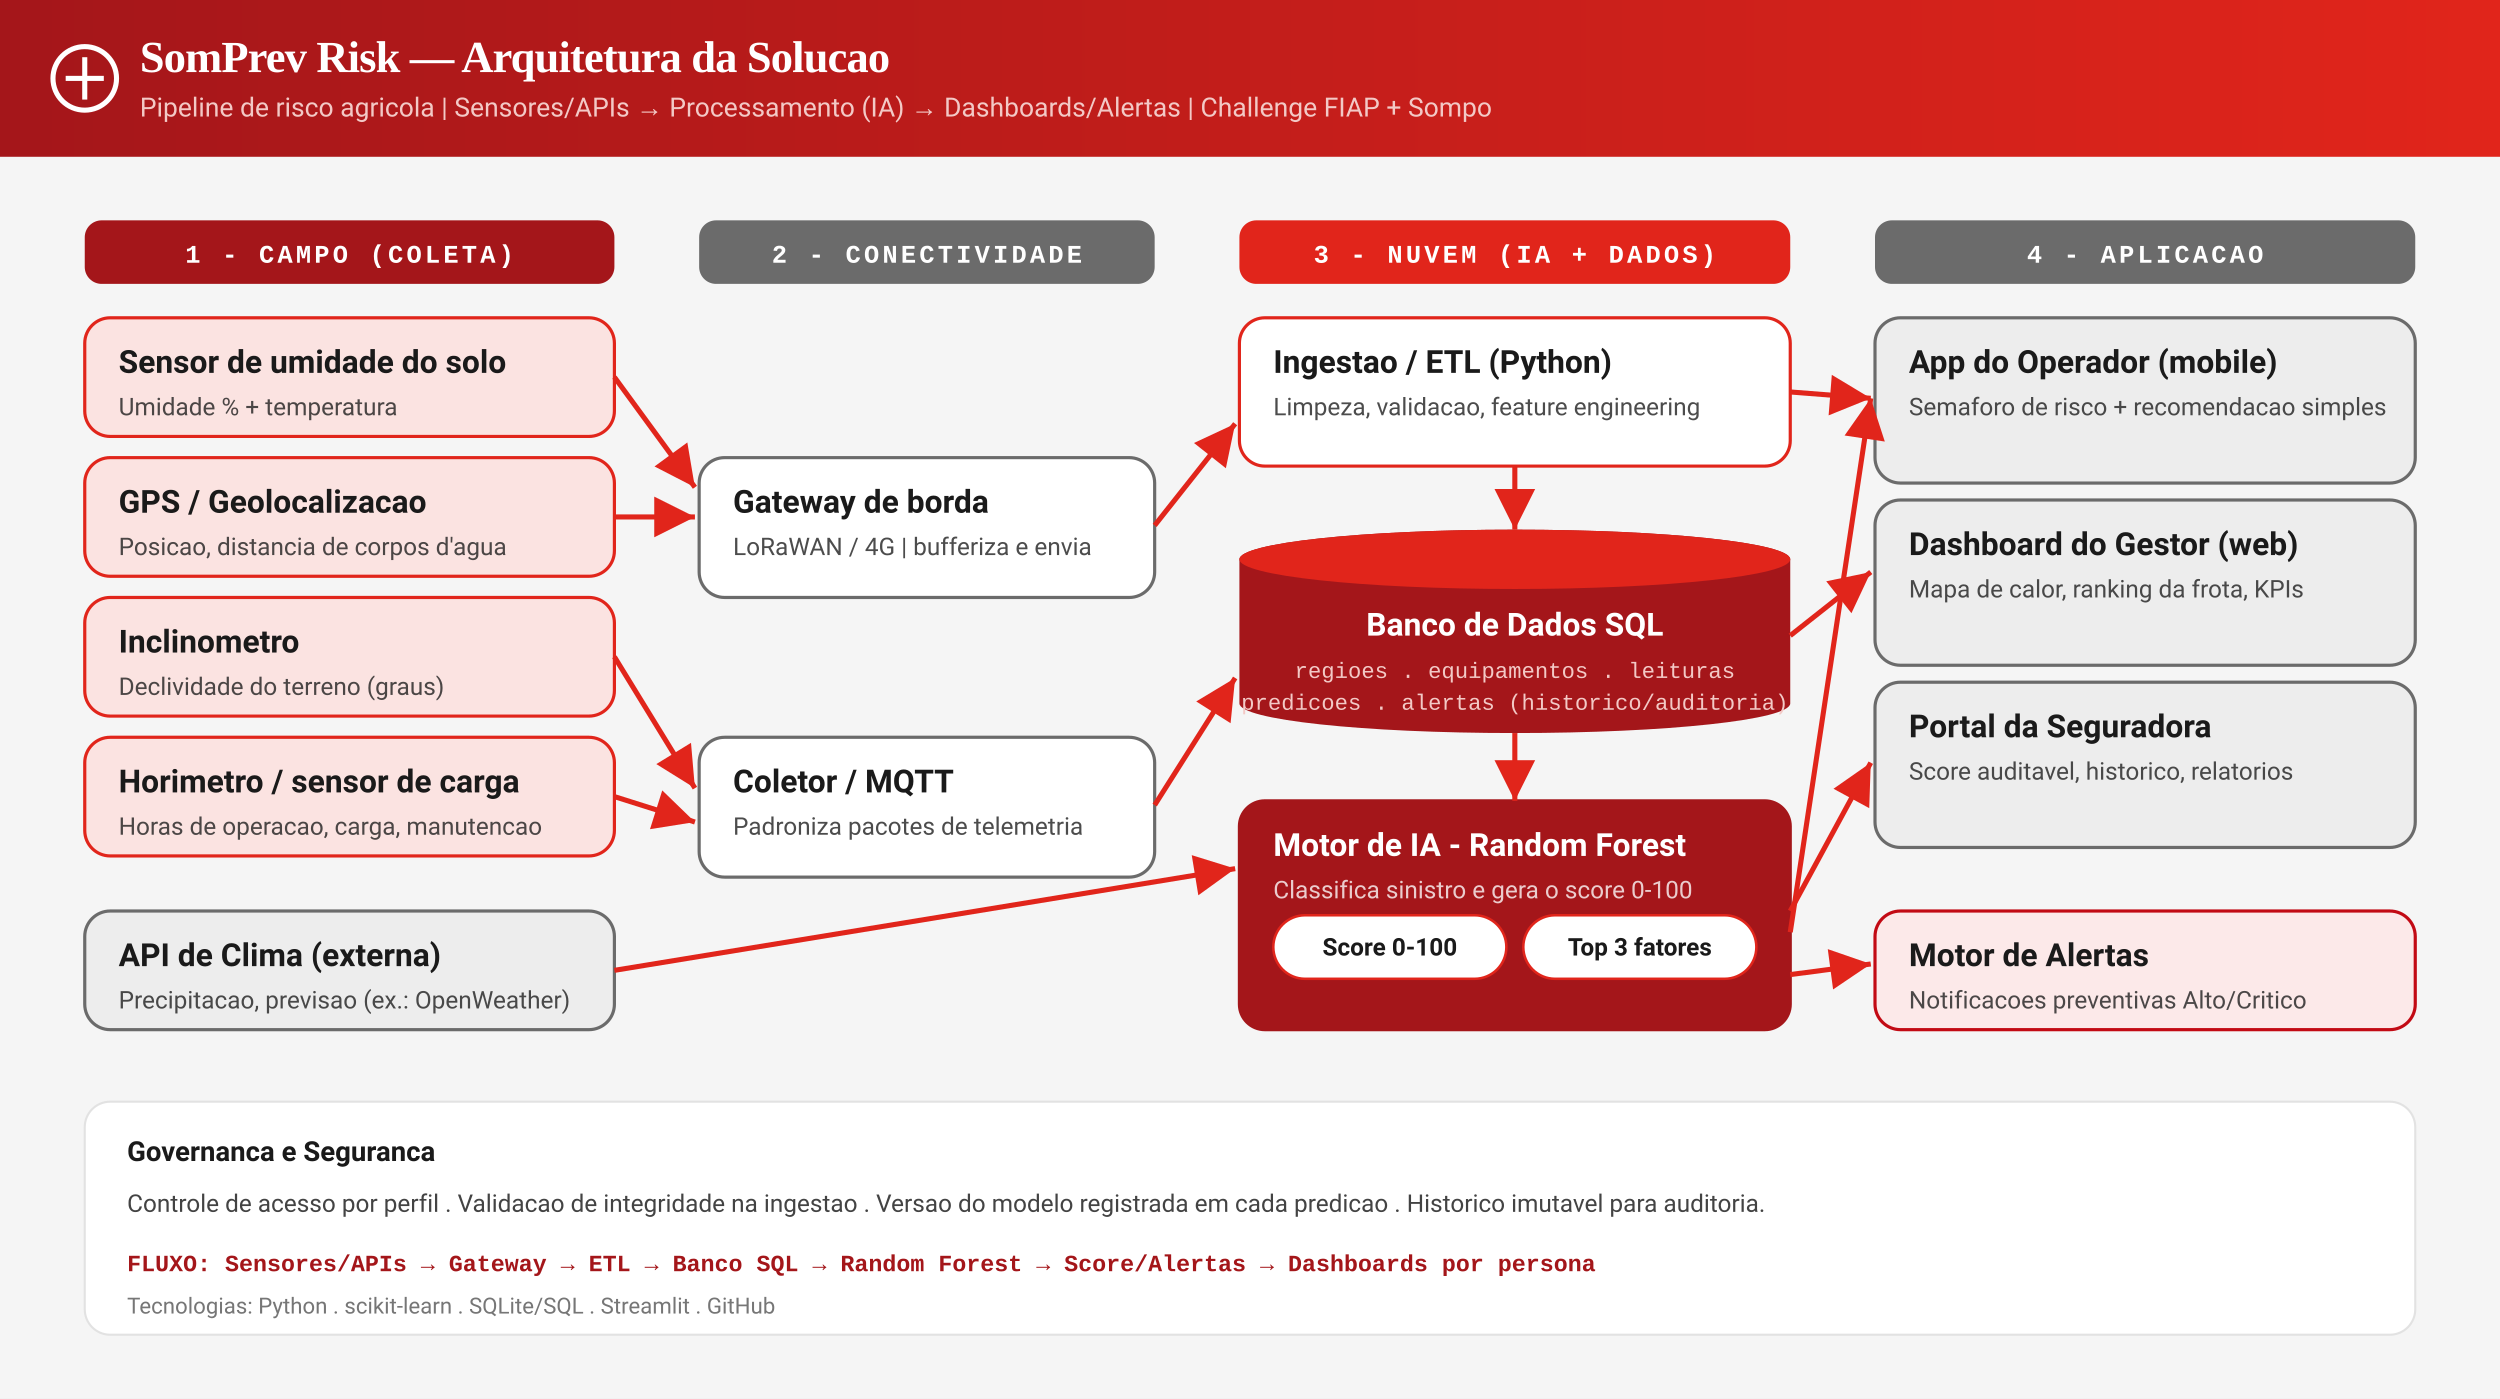
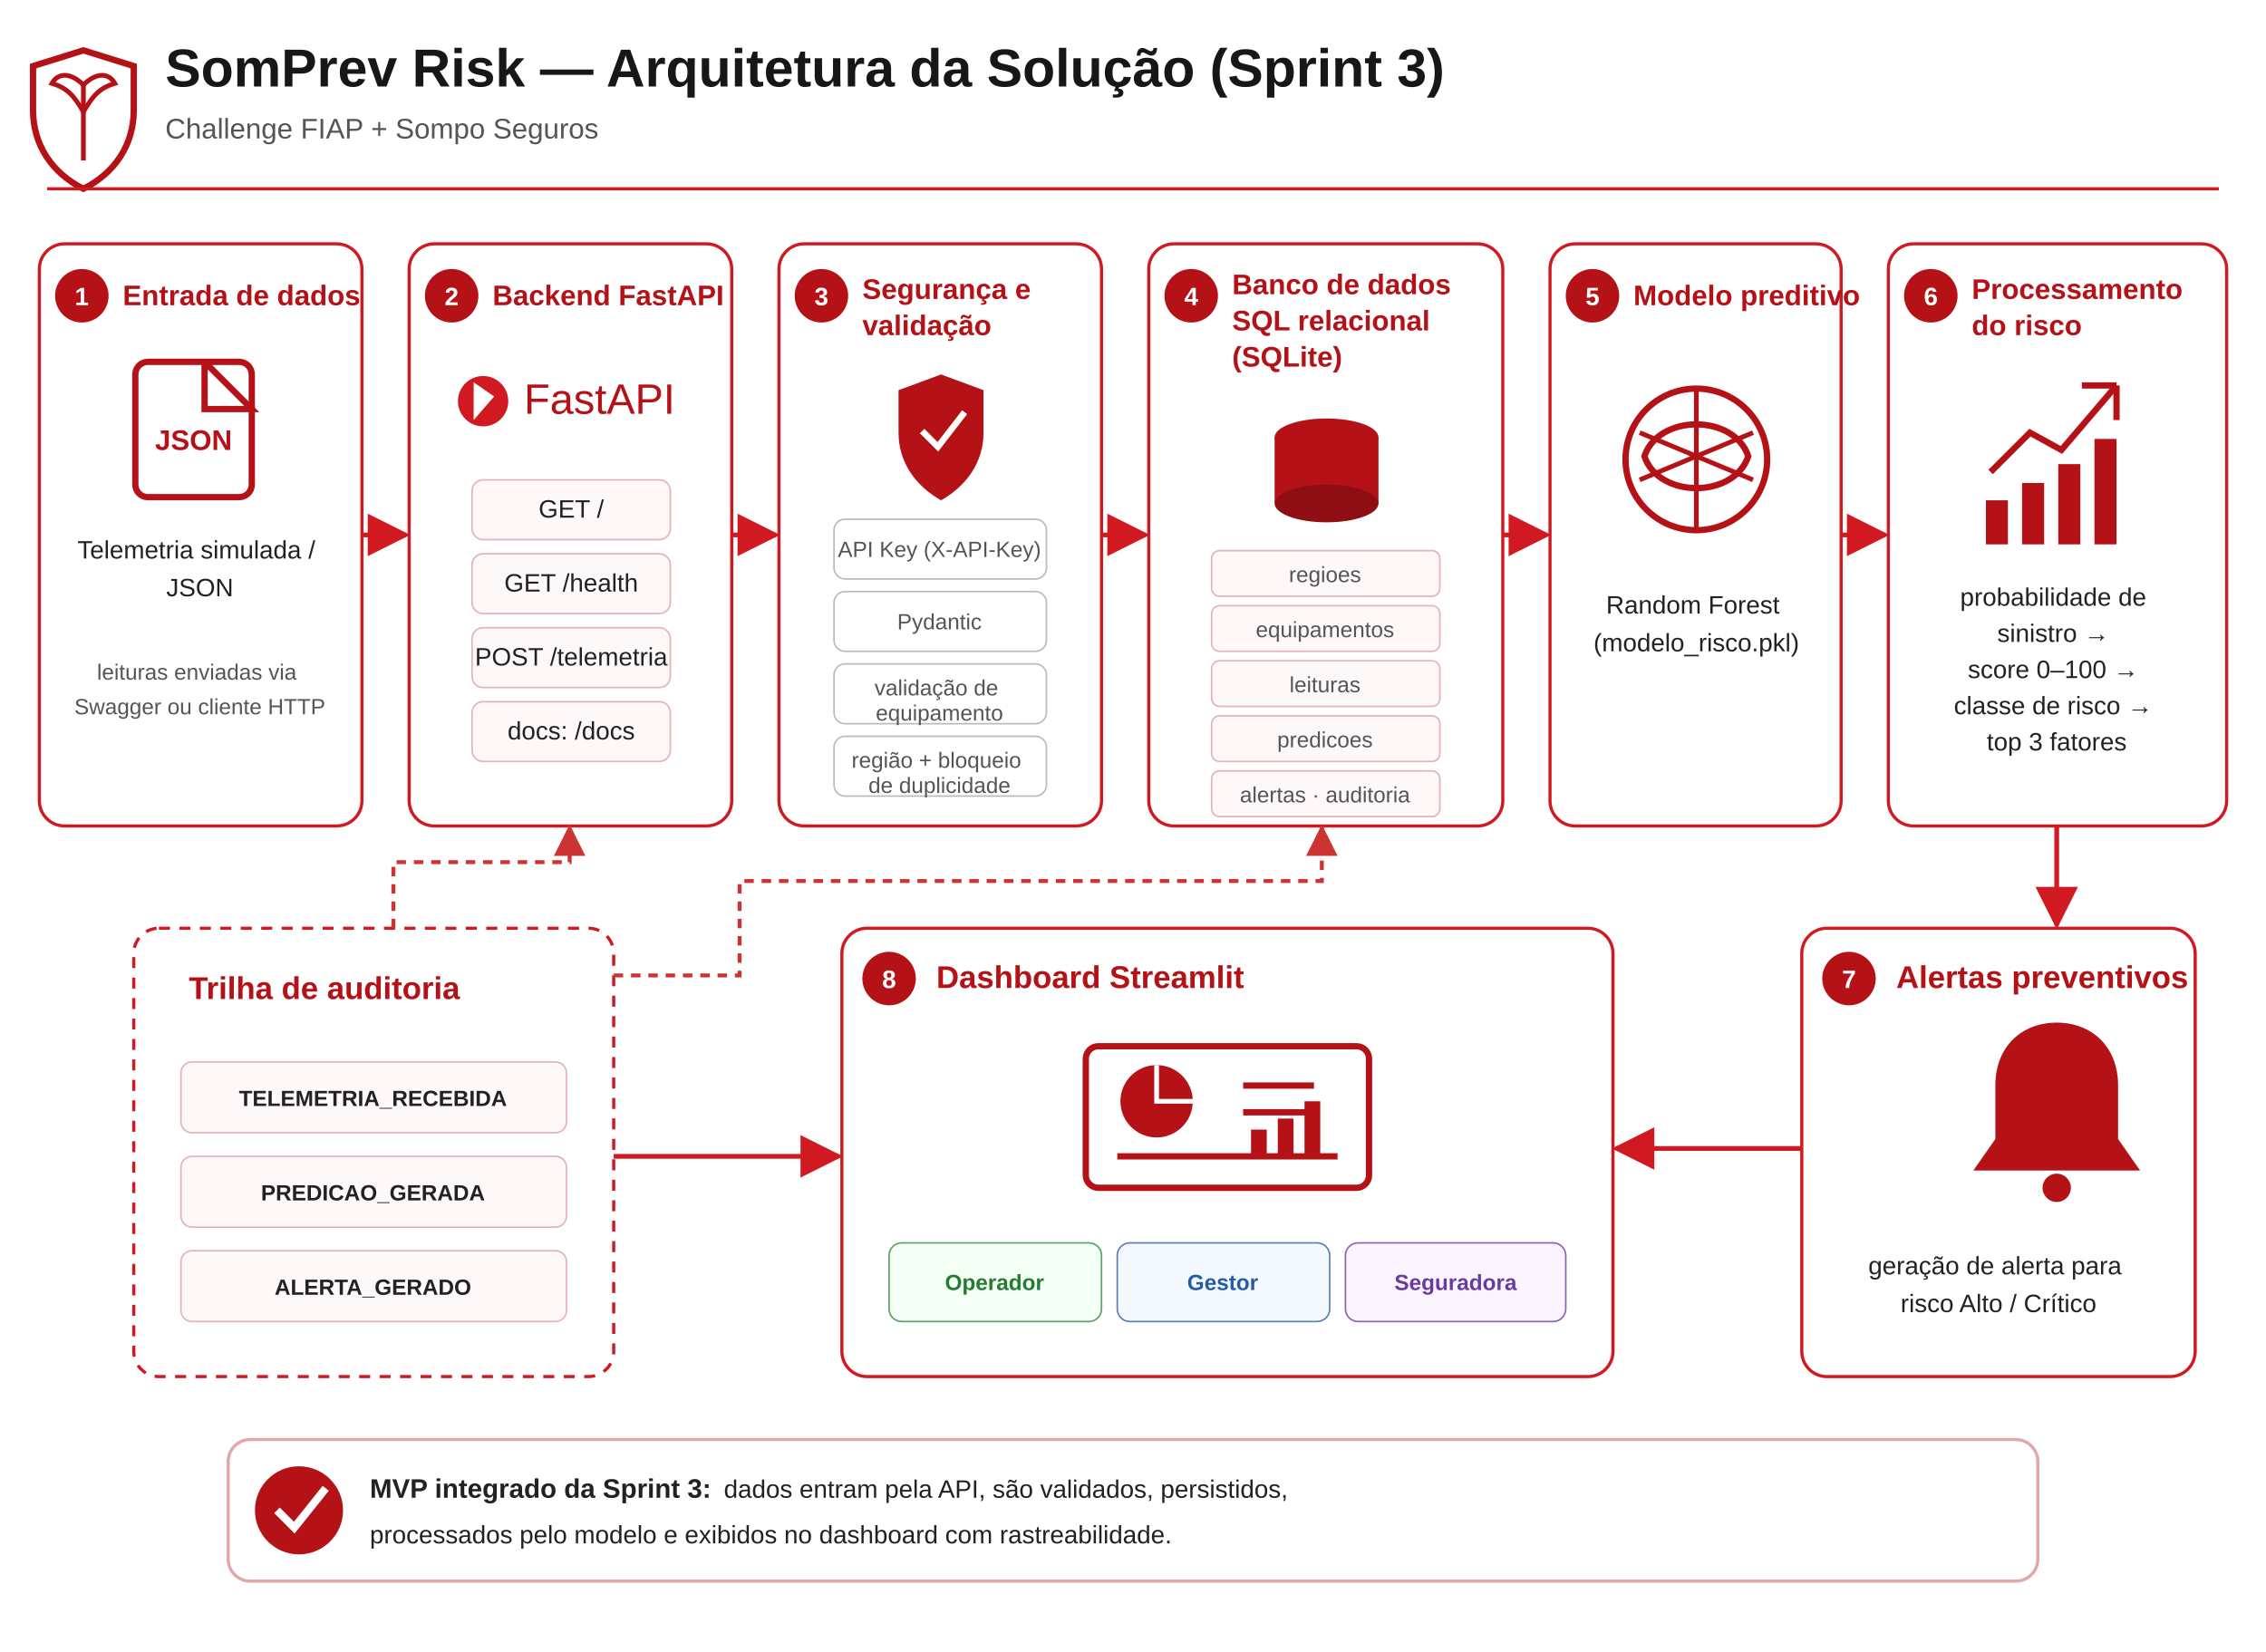
- <svg xmlns="http://www.w3.org/2000/svg" viewBox="0 0 1180 660">
+ <svg xmlns="http://www.w3.org/2000/svg" width="1440" height="1050" viewBox="0 0 1440 1050">
  <defs>
-     <marker id="arrow" markerWidth="11" markerHeight="11" refX="8" refY="4" orient="auto">
-       <path d="M0,0 L8,4 L0,8 Z" fill="#E1251B" />
+     <style>
+       .title { font: 700 34px Arial, Helvetica, sans-serif; fill:#171717; }
+       .subtitle { font: 400 18px Arial, Helvetica, sans-serif; fill:#555; }
+       .section-title { font: 700 20px Arial, Helvetica, sans-serif; fill:#b51218; }
+       .box-title { font: 700 18px Arial, Helvetica, sans-serif; fill:#b51218; }
+       .body { font: 400 16px Arial, Helvetica, sans-serif; fill:#222; }
+       .small { font: 400 14px Arial, Helvetica, sans-serif; fill:#555; }
+       .pill { font: 700 14px Arial, Helvetica, sans-serif; }
+       .event { font: 700 14px Arial, Helvetica, sans-serif; fill:#222; }
+       .footer { font: 700 17px Arial, Helvetica, sans-serif; fill:#222; }
+     </style>
+     <marker id="arrow" viewBox="0 0 10 10" refX="9" refY="5" markerWidth="9" markerHeight="9" orient="auto-start-reverse">
+       <path d="M 0 0 L 10 5 L 0 10 z" fill="#d01920" />
    </marker>
-     <linearGradient id="hdr" x1="0" y1="0" x2="1" y2="0">
-       <stop offset="0" stop-color="#A4161A" />
-       <stop offset="1" stop-color="#E1251B" />
-     </linearGradient>
+     <marker id="dashArrow" viewBox="0 0 10 10" refX="9" refY="5" markerWidth="8" markerHeight="8" orient="auto-start-reverse">
+       <path d="M 0 0 L 10 5 L 0 10 z" fill="#c33" />
+     </marker>
  </defs>
-   <rect x="0" y="0" width="1180" height="660" fill="#F5F5F5" />
-   <rect x="0" y="0" width="1180" height="74" fill="url(#hdr)" />
-   <circle cx="40" cy="37" r="15" fill="none" stroke="#fff" stroke-width="2.4" />
-   <path d="M40 27 L40 47 M31 37 L49 37" stroke="#fff" stroke-width="2.4" />
-   <text x="66" y="34" font-family="Roboto Slab, Georgia, 'Times New Roman', serif" font-size="21" font-weight="700" fill="#fff" letter-spacing="-0.4">SomPrev Risk — Arquitetura da Solucao</text>
-   <text x="66" y="55" font-family="Roboto, Arial, Helvetica, sans-serif" font-size="12.5" fill="#F3C9C6">Pipeline de risco agricola | Sensores/APIs → Processamento (IA) → Dashboards/Alertas | Challenge FIAP + Sompo</text>
-   <g>
-     <rect x="40" y="104" width="250" height="30" rx="8" fill="#A4161A" />
-     <text x="165.0" y="124" text-anchor="middle" font-family="Roboto Mono, 'Courier New', monospace" font-size="12" font-weight="700" fill="#ffffff" letter-spacing="1.5">1 - CAMPO (COLETA)</text>
-   </g>
-   <g>
-     <rect x="330" y="104" width="215" height="30" rx="8" fill="#6B6B6B" />
-     <text x="437.5" y="124" text-anchor="middle" font-family="Roboto Mono, 'Courier New', monospace" font-size="12" font-weight="700" fill="#ffffff" letter-spacing="1.5">2 - CONECTIVIDADE</text>
-   </g>
-   <g>
-     <rect x="585" y="104" width="260" height="30" rx="8" fill="#E1251B" />
-     <text x="715.0" y="124" text-anchor="middle" font-family="Roboto Mono, 'Courier New', monospace" font-size="12" font-weight="700" fill="#ffffff" letter-spacing="1.5">3 - NUVEM (IA + DADOS)</text>
-   </g>
-   <g>
-     <rect x="885" y="104" width="255" height="30" rx="8" fill="#6B6B6B" />
-     <text x="1012.5" y="124" text-anchor="middle" font-family="Roboto Mono, 'Courier New', monospace" font-size="12" font-weight="700" fill="#ffffff" letter-spacing="1.5">4 - APLICACAO</text>
-   </g>
-   <g>
-     <rect x="40" y="150" width="250" height="56" rx="12" fill="#FBE3E1" stroke="#E1251B" stroke-width="1.5" />
-     <text x="56" y="176" font-family="Roboto, Arial, Helvetica, sans-serif" font-size="15" font-weight="700" fill="#1A1A1A">Sensor de umidade do solo</text>
-     <text x="56" y="196" font-family="Roboto, Arial, Helvetica, sans-serif" font-size="11.5" fill="#1A1A1A" opacity="0.78">Umidade % + temperatura</text>
-   </g>
-   <g>
-     <rect x="40" y="216" width="250" height="56" rx="12" fill="#FBE3E1" stroke="#E1251B" stroke-width="1.5" />
-     <text x="56" y="242" font-family="Roboto, Arial, Helvetica, sans-serif" font-size="15" font-weight="700" fill="#1A1A1A">GPS / Geolocalizacao</text>
-     <text x="56" y="262" font-family="Roboto, Arial, Helvetica, sans-serif" font-size="11.5" fill="#1A1A1A" opacity="0.78">Posicao, distancia de corpos d'agua</text>
-   </g>
-   <g>
-     <rect x="40" y="282" width="250" height="56" rx="12" fill="#FBE3E1" stroke="#E1251B" stroke-width="1.5" />
-     <text x="56" y="308" font-family="Roboto, Arial, Helvetica, sans-serif" font-size="15" font-weight="700" fill="#1A1A1A">Inclinometro</text>
-     <text x="56" y="328" font-family="Roboto, Arial, Helvetica, sans-serif" font-size="11.5" fill="#1A1A1A" opacity="0.78">Declividade do terreno (graus)</text>
-   </g>
-   <g>
-     <rect x="40" y="348" width="250" height="56" rx="12" fill="#FBE3E1" stroke="#E1251B" stroke-width="1.5" />
-     <text x="56" y="374" font-family="Roboto, Arial, Helvetica, sans-serif" font-size="15" font-weight="700" fill="#1A1A1A">Horimetro / sensor de carga</text>
-     <text x="56" y="394" font-family="Roboto, Arial, Helvetica, sans-serif" font-size="11.5" fill="#1A1A1A" opacity="0.78">Horas de operacao, carga, manutencao</text>
-   </g>
-   <g>
-     <rect x="40" y="430" width="250" height="56" rx="12" fill="#EDEDED" stroke="#6B6B6B" stroke-width="1.5" />
-     <text x="56" y="456" font-family="Roboto, Arial, Helvetica, sans-serif" font-size="15" font-weight="700" fill="#1A1A1A">API de Clima (externa)</text>
-     <text x="56" y="476" font-family="Roboto, Arial, Helvetica, sans-serif" font-size="11.5" fill="#1A1A1A" opacity="0.78">Precipitacao, previsao (ex.: OpenWeather)</text>
-   </g>
-   <g>
-     <rect x="330" y="216" width="215" height="66" rx="12" fill="#fff" stroke="#6B6B6B" stroke-width="1.5" />
-     <text x="346" y="242" font-family="Roboto, Arial, Helvetica, sans-serif" font-size="15" font-weight="700" fill="#1A1A1A">Gateway de borda</text>
-     <text x="346" y="262" font-family="Roboto, Arial, Helvetica, sans-serif" font-size="11.5" fill="#1A1A1A" opacity="0.78">LoRaWAN / 4G | bufferiza e envia</text>
-   </g>
-   <g>
-     <rect x="330" y="348" width="215" height="66" rx="12" fill="#fff" stroke="#6B6B6B" stroke-width="1.5" />
-     <text x="346" y="374" font-family="Roboto, Arial, Helvetica, sans-serif" font-size="15" font-weight="700" fill="#1A1A1A">Coletor / MQTT</text>
-     <text x="346" y="394" font-family="Roboto, Arial, Helvetica, sans-serif" font-size="11.5" fill="#1A1A1A" opacity="0.78">Padroniza pacotes de telemetria</text>
-   </g>
-   <g>
-     <rect x="585" y="150" width="260" height="70" rx="12" fill="#fff" stroke="#E1251B" stroke-width="1.5" />
-     <text x="601" y="176" font-family="Roboto, Arial, Helvetica, sans-serif" font-size="15" font-weight="700" fill="#1A1A1A">Ingestao / ETL (Python)</text>
-     <text x="601" y="196" font-family="Roboto, Arial, Helvetica, sans-serif" font-size="11.5" fill="#1A1A1A" opacity="0.78">Limpeza, validacao, feature engineering</text>
-   </g>
-   <g>
-     <path d="M585 264 a130.0 14 0 0 1 260 0 v68 a130.0 14 0 0 1 -260 0 z" fill="#A4161A" />
-     <ellipse cx="715.0" cy="264" rx="130.0" ry="14" fill="#E1251B" />
-     <text x="715.0" y="300" text-anchor="middle" font-family="Roboto, Arial, Helvetica, sans-serif" font-size="15" font-weight="700" fill="#fff">Banco de Dados SQL</text>
-     <text x="715.0" y="320" text-anchor="middle" font-family="Roboto Mono, 'Courier New', monospace" font-size="10.5" fill="#F3C9C6">regioes . equipamentos . leituras</text>
-     <text x="715.0" y="335" text-anchor="middle" font-family="Roboto Mono, 'Courier New', monospace" font-size="10.5" fill="#F3C9C6">predicoes . alertas (historico/auditoria)</text>
-   </g>
-   <g>
-     <rect x="585" y="378" width="260" height="108" rx="12" fill="#A4161A" stroke="#A4161A" stroke-width="1.5" />
-     <text x="601" y="404" font-family="Roboto, Arial, Helvetica, sans-serif" font-size="15" font-weight="700" fill="#fff">Motor de IA - Random Forest</text>
-     <text x="601" y="424" font-family="Roboto, Arial, Helvetica, sans-serif" font-size="11.5" fill="#fff" opacity="0.78">Classifica sinistro e gera o score 0-100</text>
-   </g>
-   <g>
-     <rect x="601" y="432" width="110" height="30" rx="15" fill="#fff" stroke="#E1251B" stroke-width="1.2" />
-     <text x="656.0" y="451" text-anchor="middle" font-family="Roboto, Arial, Helvetica, sans-serif" font-size="11.5" font-weight="600" fill="#1A1A1A">Score 0-100</text>
-   </g>
-   <g>
-     <rect x="719" y="432" width="110" height="30" rx="15" fill="#fff" stroke="#E1251B" stroke-width="1.2" />
-     <text x="774.0" y="451" text-anchor="middle" font-family="Roboto, Arial, Helvetica, sans-serif" font-size="11.5" font-weight="600" fill="#1A1A1A">Top 3 fatores</text>
-   </g>
-   <g>
-     <rect x="885" y="150" width="255" height="78" rx="12" fill="#EDEDED" stroke="#6B6B6B" stroke-width="1.5" />
-     <text x="901" y="176" font-family="Roboto, Arial, Helvetica, sans-serif" font-size="15" font-weight="700" fill="#1A1A1A">App do Operador (mobile)</text>
-     <text x="901" y="196" font-family="Roboto, Arial, Helvetica, sans-serif" font-size="11.5" fill="#1A1A1A" opacity="0.78">Semaforo de risco + recomendacao simples</text>
-   </g>
-   <g>
-     <rect x="885" y="236" width="255" height="78" rx="12" fill="#EDEDED" stroke="#6B6B6B" stroke-width="1.5" />
-     <text x="901" y="262" font-family="Roboto, Arial, Helvetica, sans-serif" font-size="15" font-weight="700" fill="#1A1A1A">Dashboard do Gestor (web)</text>
-     <text x="901" y="282" font-family="Roboto, Arial, Helvetica, sans-serif" font-size="11.5" fill="#1A1A1A" opacity="0.78">Mapa de calor, ranking da frota, KPIs</text>
-   </g>
-   <g>
-     <rect x="885" y="322" width="255" height="78" rx="12" fill="#EDEDED" stroke="#6B6B6B" stroke-width="1.5" />
-     <text x="901" y="348" font-family="Roboto, Arial, Helvetica, sans-serif" font-size="15" font-weight="700" fill="#1A1A1A">Portal da Seguradora</text>
-     <text x="901" y="368" font-family="Roboto, Arial, Helvetica, sans-serif" font-size="11.5" fill="#1A1A1A" opacity="0.78">Score auditavel, historico, relatorios</text>
-   </g>
-   <g>
-     <rect x="885" y="430" width="255" height="56" rx="12" fill="#FCE9E9" stroke="#C20A14" stroke-width="1.5" />
-     <text x="901" y="456" font-family="Roboto, Arial, Helvetica, sans-serif" font-size="15" font-weight="700" fill="#1A1A1A">Motor de Alertas</text>
-     <text x="901" y="476" font-family="Roboto, Arial, Helvetica, sans-serif" font-size="11.5" fill="#1A1A1A" opacity="0.78">Notificacoes preventivas Alto/Critico</text>
-   </g>
-   <path d="M 290 178 L 328 230" stroke="#E1251B" stroke-width="2.4" fill="none" marker-end="url(#arrow)" />
-   <path d="M 290 244 L 328 244" stroke="#E1251B" stroke-width="2.4" fill="none" marker-end="url(#arrow)" />
-   <path d="M 290 310 L 328 372" stroke="#E1251B" stroke-width="2.4" fill="none" marker-end="url(#arrow)" />
-   <path d="M 290 376 L 328 388" stroke="#E1251B" stroke-width="2.4" fill="none" marker-end="url(#arrow)" />
-   <path d="M 290 458 L 583 410" stroke="#E1251B" stroke-width="2.4" fill="none" marker-end="url(#arrow)" />
-   <path d="M 545 248 L 583 200" stroke="#E1251B" stroke-width="2.4" fill="none" marker-end="url(#arrow)" />
-   <path d="M 545 380 L 583 320" stroke="#E1251B" stroke-width="2.4" fill="none" marker-end="url(#arrow)" />
-   <path d="M 845 185 L 883 188" stroke="#E1251B" stroke-width="2.4" fill="none" marker-end="url(#arrow)" />
-   <path d="M 845 300 L 883 270" stroke="#E1251B" stroke-width="2.4" fill="none" marker-end="url(#arrow)" />
-   <path d="M 845 430 L 883 360" stroke="#E1251B" stroke-width="2.4" fill="none" marker-end="url(#arrow)" />
-   <path d="M 845 440 L 883 188" stroke="#E1251B" stroke-width="2.4" fill="none" marker-end="url(#arrow)" />
-   <path d="M 845 460 L 883 455" stroke="#E1251B" stroke-width="2.4" fill="none" marker-end="url(#arrow)" />
-   <path d="M715 220 L715 250" stroke="#E1251B" stroke-width="2.4" marker-end="url(#arrow)" />
-   <path d="M715 346 L715 378" stroke="#E1251B" stroke-width="2.4" marker-end="url(#arrow)" />
-   <rect x="40" y="520" width="1100" height="110" rx="12" fill="#fff" stroke="#E2E2E2" />
-   <text x="60" y="548" font-family="Roboto, Arial, Helvetica, sans-serif" font-size="13" font-weight="700" fill="#1A1A1A">Governanca e Seguranca</text>
-   <text x="60" y="572" font-family="Roboto, Arial, Helvetica, sans-serif" font-size="11.5" fill="#1A1A1A" opacity="0.82">Controle de acesso por perfil . Validacao de integridade na ingestao . Versao do modelo registrada em cada predicao . Historico imutavel para auditoria.</text>
-   <text x="60" y="600" font-family="Roboto Mono, 'Courier New', monospace" font-size="11" fill="#A4161A" font-weight="700">FLUXO:  Sensores/APIs  →  Gateway  →  ETL  →  Banco SQL  →  Random Forest  →  Score/Alertas  →  Dashboards por persona</text>
-   <text x="60" y="620" font-family="Roboto, Arial, Helvetica, sans-serif" font-size="10.5" fill="#1A1A1A" opacity="0.6">Tecnologias: Python . scikit-learn . SQLite/SQL . Streamlit . GitHub</text>
+   <rect width="1440" height="1050" fill="#ffffff" />
+   <g transform="translate(35,28)">
+     <path d="M18,4 L50,14 L50,42 C50,64 38,82 18,92 C-2,82 -14,64 -14,42 L-14,14 Z" fill="none" stroke="#b51218" stroke-width="4" />
+     <path d="M18,26 C10,18 2,18 -2,25 C8,28 12,33 18,43 C24,33 28,28 38,25 C34,18 26,18 18,26 Z" fill="none" stroke="#b51218" stroke-width="3" />
+     <line x1="18" y1="26" x2="18" y2="74" stroke="#b51218" stroke-width="3" />
+   </g>
+   <text x="105" y="55" class="title">SomPrev Risk — Arquitetura da Solução (Sprint 3)</text>
+   <text x="105" y="88" class="subtitle">Challenge FIAP + Sompo Seguros</text>
+   <line x1="30" y1="120" x2="1410" y2="120" stroke="#d01920" stroke-width="2" />
+   <g>
+     <rect x="25" y="155" rx="16" ry="16" width="205" height="370" fill="#fff" stroke="#d01920" stroke-width="2" />
+     <circle cx="52" cy="188" r="17" fill="#b51218" />
+     <text x="52" y="194" text-anchor="middle" font-family="Arial" font-size="16" font-weight="700" fill="#fff">1</text>
+     <text x="78" y="194" class="box-title">Entrada de dados</text>
+     <rect x="86" y="230" width="74" height="86" rx="8" fill="none" stroke="#b51218" stroke-width="4" />
+     <polyline points="130,230 160,260 130,260 130,230" fill="#fff" stroke="#b51218" stroke-width="4" />
+     <text x="123" y="286" text-anchor="middle" font-family="Arial" font-size="18" font-weight="700" fill="#b51218">JSON</text>
+     <text x="127" y="355" text-anchor="middle" class="body">
+       <tspan x="127" dy="0">Telemetria simulada /</tspan>
+       <tspan x="127" dy="24">JSON</tspan>
+     </text>
+     <text x="127" y="432" text-anchor="middle" class="small">
+       <tspan x="127" dy="0">leituras enviadas via</tspan>
+       <tspan x="127" dy="22">Swagger ou cliente HTTP</tspan>
+     </text>
+   </g>
+   <g>
+     <rect x="260" y="155" rx="16" ry="16" width="205" height="370" fill="#fff" stroke="#d01920" stroke-width="2" />
+     <circle cx="287" cy="188" r="17" fill="#b51218" />
+     <text x="287" y="194" text-anchor="middle" font-family="Arial" font-size="16" font-weight="700" fill="#fff">2</text>
+     <text x="313" y="194" class="box-title">Backend FastAPI</text>
+     <circle cx="307" cy="255" r="16" fill="#d01920" />
+     <path d="M301,243 L314,252 L301,267 Z" fill="#fff" />
+     <text x="333" y="263" font-family="Arial" font-size="27" fill="#b51218">FastAPI</text>
+     <rect x="300" y="305" width="126" height="38" rx="7" fill="#fff8f8" stroke="#e4b3b6" />
+     <text x="363" y="329" text-anchor="middle" class="body">GET /</text>
+     <rect x="300" y="352" width="126" height="38" rx="7" fill="#fff8f8" stroke="#e4b3b6" />
+     <text x="363" y="376" text-anchor="middle" class="body">GET /health</text>
+     <rect x="300" y="399" width="126" height="38" rx="7" fill="#fff8f8" stroke="#e4b3b6" />
+     <text x="363" y="423" text-anchor="middle" class="body">POST /telemetria</text>
+     <rect x="300" y="446" width="126" height="38" rx="7" fill="#fff8f8" stroke="#e4b3b6" />
+     <text x="363" y="470" text-anchor="middle" class="body">docs: /docs</text>
+   </g>
+   <g>
+     <rect x="495" y="155" rx="16" ry="16" width="205" height="370" fill="#fff" stroke="#d01920" stroke-width="2" />
+     <circle cx="522" cy="188" r="17" fill="#b51218" />
+     <text x="522" y="194" text-anchor="middle" font-family="Arial" font-size="16" font-weight="700" fill="#fff">3</text>
+     <text x="548" y="190" class="box-title">Segurança e</text>
+     <text x="548" y="213" class="box-title">validação</text>
+     <path d="M598,238 L625,248 L625,275 C625,294 614,309 598,318 C582,309 571,294 571,275 L571,248 Z" fill="#b51218" />
+     <polyline points="586,274 596,284 613,262" fill="none" stroke="#fff" stroke-width="4" />
+     <rect x="530" y="330" width="135" height="38" rx="7" fill="#fff" stroke="#bbb" />
+     <text x="597" y="354" text-anchor="middle" class="small">API Key (X-API-Key)</text>
+     <rect x="530" y="376" width="135" height="38" rx="7" fill="#fff" stroke="#bbb" />
+     <text x="597" y="400" text-anchor="middle" class="small">Pydantic</text>
+     <rect x="530" y="422" width="135" height="38" rx="7" fill="#fff" stroke="#bbb" />
+     <text x="597" y="442" text-anchor="middle" class="small">
+       <tspan x="597">validação de</tspan>
+       <tspan x="597" dy="16">equipamento</tspan>
+     </text>
+     <rect x="530" y="468" width="135" height="38" rx="7" fill="#fff" stroke="#bbb" />
+     <text x="597" y="488" text-anchor="middle" class="small">
+       <tspan x="597">região + bloqueio</tspan>
+       <tspan x="597" dy="16">de duplicidade</tspan>
+     </text>
+   </g>
+   <g>
+     <rect x="730" y="155" rx="16" ry="16" width="225" height="370" fill="#fff" stroke="#d01920" stroke-width="2" />
+     <circle cx="757" cy="188" r="17" fill="#b51218" />
+     <text x="757" y="194" text-anchor="middle" font-family="Arial" font-size="16" font-weight="700" fill="#fff">4</text>
+     <text x="783" y="187" class="box-title">Banco de dados</text>
+     <text x="783" y="210" class="box-title">SQL relacional</text>
+     <text x="783" y="233" class="box-title">(SQLite)</text>
+     <ellipse cx="843" cy="278" rx="33" ry="12" fill="#b51218" />
+     <rect x="810" y="278" width="66" height="42" fill="#b51218" />
+     <ellipse cx="843" cy="320" rx="33" ry="12" fill="#8f0e14" />
+     <g class="small">
+       <rect x="770" y="350" width="145" height="29" rx="5" fill="#fff8f8" stroke="#e4b3b6" />
+       <text x="842" y="370" text-anchor="middle">regioes</text>
+       <rect x="770" y="385" width="145" height="29" rx="5" fill="#fff8f8" stroke="#e4b3b6" />
+       <text x="842" y="405" text-anchor="middle">equipamentos</text>
+       <rect x="770" y="420" width="145" height="29" rx="5" fill="#fff8f8" stroke="#e4b3b6" />
+       <text x="842" y="440" text-anchor="middle">leituras</text>
+       <rect x="770" y="455" width="145" height="29" rx="5" fill="#fff8f8" stroke="#e4b3b6" />
+       <text x="842" y="475" text-anchor="middle">predicoes</text>
+       <rect x="770" y="490" width="145" height="29" rx="5" fill="#fff8f8" stroke="#e4b3b6" />
+       <text x="842" y="510" text-anchor="middle">alertas · auditoria</text>
+     </g>
+   </g>
+   <g>
+     <rect x="985" y="155" rx="16" ry="16" width="185" height="370" fill="#fff" stroke="#d01920" stroke-width="2" />
+     <circle cx="1012" cy="188" r="17" fill="#b51218" />
+     <text x="1012" y="194" text-anchor="middle" font-family="Arial" font-size="16" font-weight="700" fill="#fff">5</text>
+     <text x="1038" y="194" class="box-title">Modelo preditivo</text>
+     <circle cx="1078" cy="292" r="45" fill="none" stroke="#b51218" stroke-width="4" />
+     <path d="M1045,290 C1054,263 1102,263 1111,290 C1102,317 1054,317 1045,290 Z" fill="none" stroke="#b51218" stroke-width="4" />
+     <path d="M1078,247 L1078,337 M1042,275 L1114,305 M1042,305 L1114,275" stroke="#b51218" stroke-width="3" />
+     <text x="1078" y="390" text-anchor="middle" class="body">
+       <tspan x="1078" dy="0">Random Forest</tspan>
+       <tspan x="1078" dy="24">(modelo_risco.pkl)</tspan>
+     </text>
+   </g>
+   <g>
+     <rect x="1200" y="155" rx="16" ry="16" width="215" height="370" fill="#fff" stroke="#d01920" stroke-width="2" />
+     <circle cx="1227" cy="188" r="17" fill="#b51218" />
+     <text x="1227" y="194" text-anchor="middle" font-family="Arial" font-size="16" font-weight="700" fill="#fff">6</text>
+     <text x="1253" y="190" class="box-title">Processamento</text>
+     <text x="1253" y="213" class="box-title">do risco</text>
+     <polyline points="1265,300 1290,275 1310,286 1345,245" fill="none" stroke="#b51218" stroke-width="4" />
+     <line x1="1345" y1="245" x2="1345" y2="267" stroke="#b51218" stroke-width="4" />
+     <line x1="1345" y1="245" x2="1323" y2="245" stroke="#b51218" stroke-width="4" />
+     <rect x="1262" y="318" width="14" height="28" fill="#b51218" />
+     <rect x="1285" y="307" width="14" height="39" fill="#b51218" />
+     <rect x="1308" y="295" width="14" height="51" fill="#b51218" />
+     <rect x="1331" y="279" width="14" height="67" fill="#b51218" />
+     <text x="1307" y="385" text-anchor="middle" class="body">
+       <tspan x="1307" dy="0">probabilidade de</tspan>
+       <tspan x="1307" dy="23">sinistro →</tspan>
+       <tspan x="1307" dy="23">score 0–100 →</tspan>
+       <tspan x="1307" dy="23">classe de risco →</tspan>
+       <tspan x="1307" dy="23">top 3 fatores</tspan>
+     </text>
+   </g>
+   <line x1="230" y1="340" x2="258" y2="340" stroke="#d01920" stroke-width="3" marker-end="url(#arrow)" />
+   <line x1="465" y1="340" x2="493" y2="340" stroke="#d01920" stroke-width="3" marker-end="url(#arrow)" />
+   <line x1="700" y1="340" x2="728" y2="340" stroke="#d01920" stroke-width="3" marker-end="url(#arrow)" />
+   <line x1="955" y1="340" x2="983" y2="340" stroke="#d01920" stroke-width="3" marker-end="url(#arrow)" />
+   <line x1="1170" y1="340" x2="1198" y2="340" stroke="#d01920" stroke-width="3" marker-end="url(#arrow)" />
+   <g>
+     <rect x="85" y="590" rx="16" ry="16" width="305" height="285" fill="#fff" stroke="#d01920" stroke-width="2" stroke-dasharray="7 6" />
+     <text x="120" y="635" class="section-title">Trilha de auditoria</text>
+     <rect x="115" y="675" width="245" height="45" rx="7" fill="#fff8f8" stroke="#e4b3b6" />
+     <text x="237" y="703" text-anchor="middle" class="event">TELEMETRIA_RECEBIDA</text>
+     <rect x="115" y="735" width="245" height="45" rx="7" fill="#fff8f8" stroke="#e4b3b6" />
+     <text x="237" y="763" text-anchor="middle" class="event">PREDICAO_GERADA</text>
+     <rect x="115" y="795" width="245" height="45" rx="7" fill="#fff8f8" stroke="#e4b3b6" />
+     <text x="237" y="823" text-anchor="middle" class="event">ALERTA_GERADO</text>
+   </g>
+   <g>
+     <rect x="535" y="590" rx="16" ry="16" width="490" height="285" fill="#fff" stroke="#d01920" stroke-width="2" />
+     <circle cx="565" cy="622" r="17" fill="#b51218" />
+     <text x="565" y="628" text-anchor="middle" font-family="Arial" font-size="16" font-weight="700" fill="#fff">8</text>
+     <text x="595" y="628" class="section-title">Dashboard Streamlit</text>
+     <rect x="690" y="665" width="180" height="90" rx="8" fill="none" stroke="#b51218" stroke-width="4" />
+     <line x1="710" y1="735" x2="850" y2="735" stroke="#b51218" stroke-width="4" />
+     <circle cx="735" cy="700" r="23" fill="#b51218" />
+     <path d="M735,677 L735,700 L758,700" fill="none" stroke="#fff" stroke-width="3" />
+     <line x1="790" y1="690" x2="835" y2="690" stroke="#b51218" stroke-width="4" />
+     <line x1="790" y1="707" x2="835" y2="707" stroke="#b51218" stroke-width="4" />
+     <rect x="795" y="718" width="10" height="16" fill="#b51218" />
+     <rect x="812" y="711" width="10" height="23" fill="#b51218" />
+     <rect x="829" y="700" width="10" height="34" fill="#b51218" />
+     <rect x="565" y="790" width="135" height="50" rx="8" fill="#f4fff5" stroke="#5ea26a" />
+     <text x="632" y="820" text-anchor="middle" class="pill" fill="#247b33">Operador</text>
+     <rect x="710" y="790" width="135" height="50" rx="8" fill="#f4f8ff" stroke="#5d7fb8" />
+     <text x="777" y="820" text-anchor="middle" class="pill" fill="#245ca2">Gestor</text>
+     <rect x="855" y="790" width="140" height="50" rx="8" fill="#fbf5ff" stroke="#8a65b5" />
+     <text x="925" y="820" text-anchor="middle" class="pill" fill="#6b3aa1">Seguradora</text>
+   </g>
+   <g>
+     <rect x="1145" y="590" rx="16" ry="16" width="250" height="285" fill="#fff" stroke="#d01920" stroke-width="2" />
+     <circle cx="1175" cy="622" r="17" fill="#b51218" />
+     <text x="1175" y="628" text-anchor="middle" font-family="Arial" font-size="16" font-weight="700" fill="#fff">7</text>
+     <text x="1205" y="628" class="section-title">Alertas preventivos</text>
+     <path d="M1268,690 C1268,665 1285,650 1307,650 C1329,650 1346,665 1346,690 L1346,724 L1360,744 L1254,744 L1268,724 Z" fill="#b51218" />
+     <circle cx="1307" cy="755" r="9" fill="#b51218" />
+     <text x="1270" y="810" text-anchor="middle" class="body">
+       <tspan x="1270" dy="0">geração de alerta para</tspan>
+       <tspan x="1270" dy="24">risco Alto / Crítico</tspan>
+     </text>
+   </g>
+   <line x1="1307" y1="525" x2="1307" y2="588" stroke="#d01920" stroke-width="3" marker-end="url(#arrow)" />
+   <line x1="1145" y1="730" x2="1027" y2="730" stroke="#d01920" stroke-width="3" marker-end="url(#arrow)" />
+   <line x1="390" y1="735" x2="533" y2="735" stroke="#d01920" stroke-width="3" marker-end="url(#arrow)" />
+   <polyline points="250,590 250,548 362,548 362,526" fill="none" stroke="#c33" stroke-width="2.5" stroke-dasharray="6 5" marker-end="url(#dashArrow)" />
+   <polyline points="390,620 470,620 470,560 840,560 840,526" fill="none" stroke="#c33" stroke-width="2.5" stroke-dasharray="6 5" marker-end="url(#dashArrow)" />
+   <rect x="145" y="915" rx="14" ry="14" width="1150" height="90" fill="#fff" stroke="#e2a7aa" stroke-width="2" />
+   <circle cx="190" cy="960" r="28" fill="#b51218" />
+   <polyline points="176,960 187,971 207,946" fill="none" stroke="#fff" stroke-width="5" />
+   <text x="235" y="952" class="footer">MVP integrado da Sprint 3:</text>
+   <text x="460" y="952" class="body">dados entram pela API, são validados, persistidos,</text>
+   <text x="235" y="981" class="body">processados pelo modelo e exibidos no dashboard com rastreabilidade.</text>
</svg>
